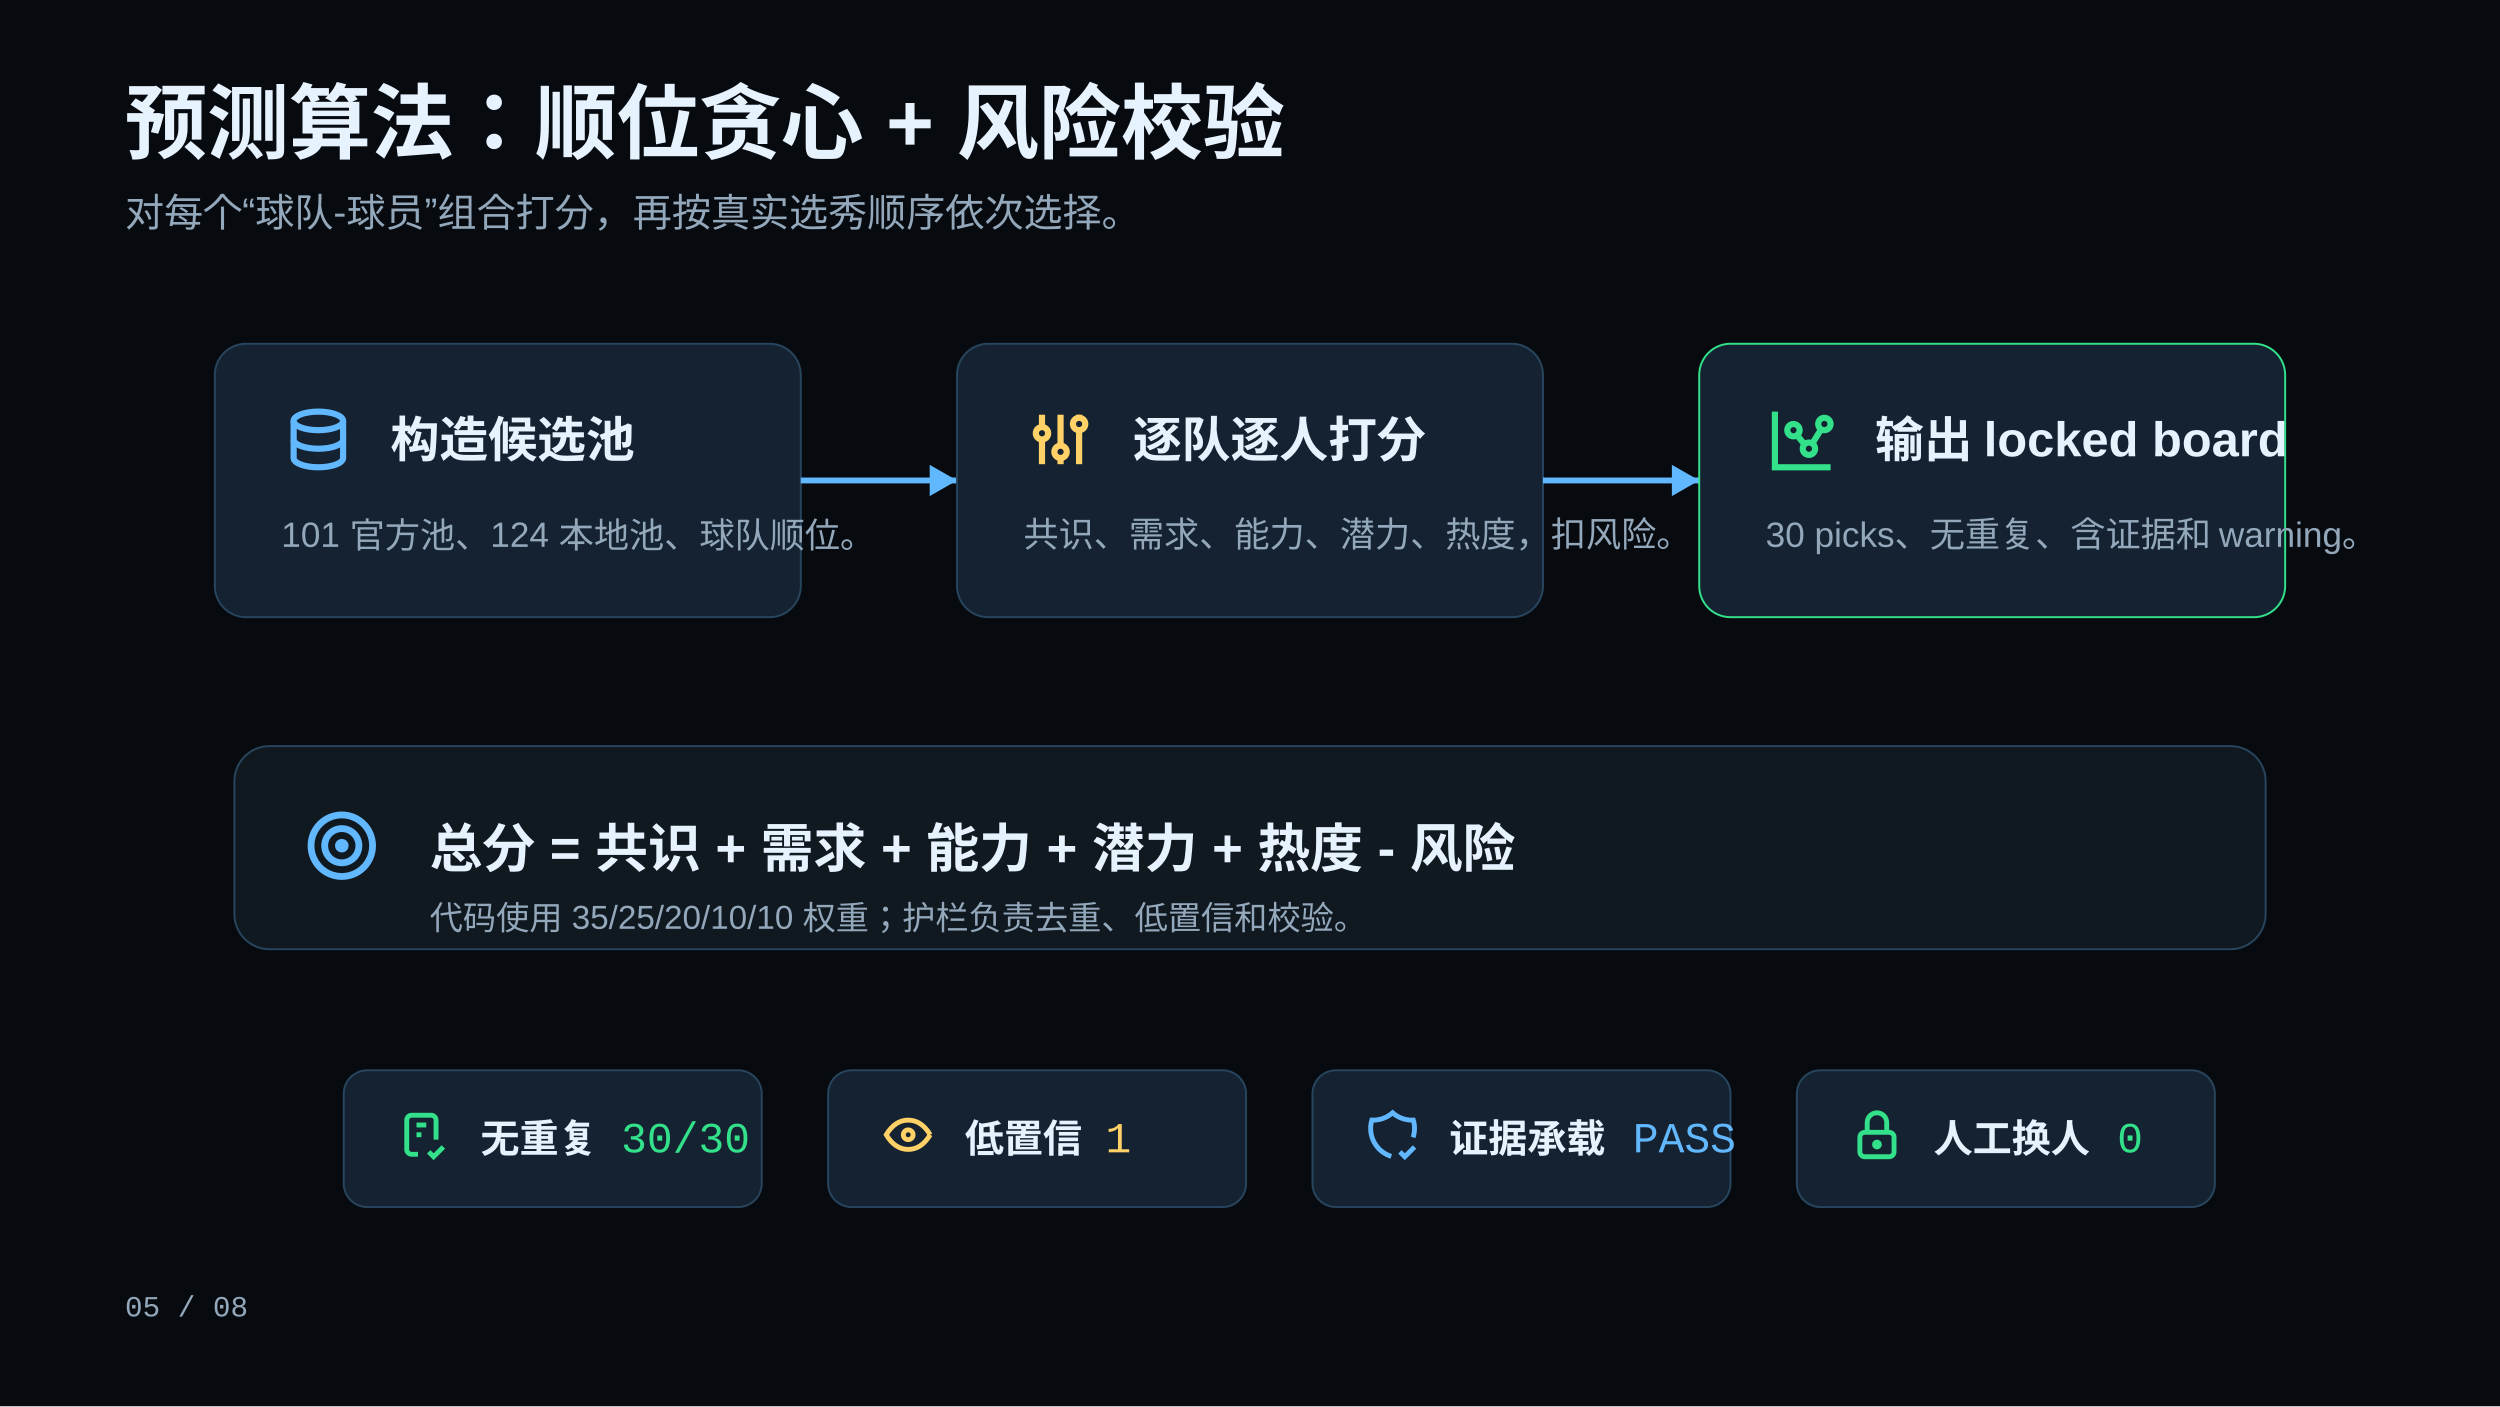
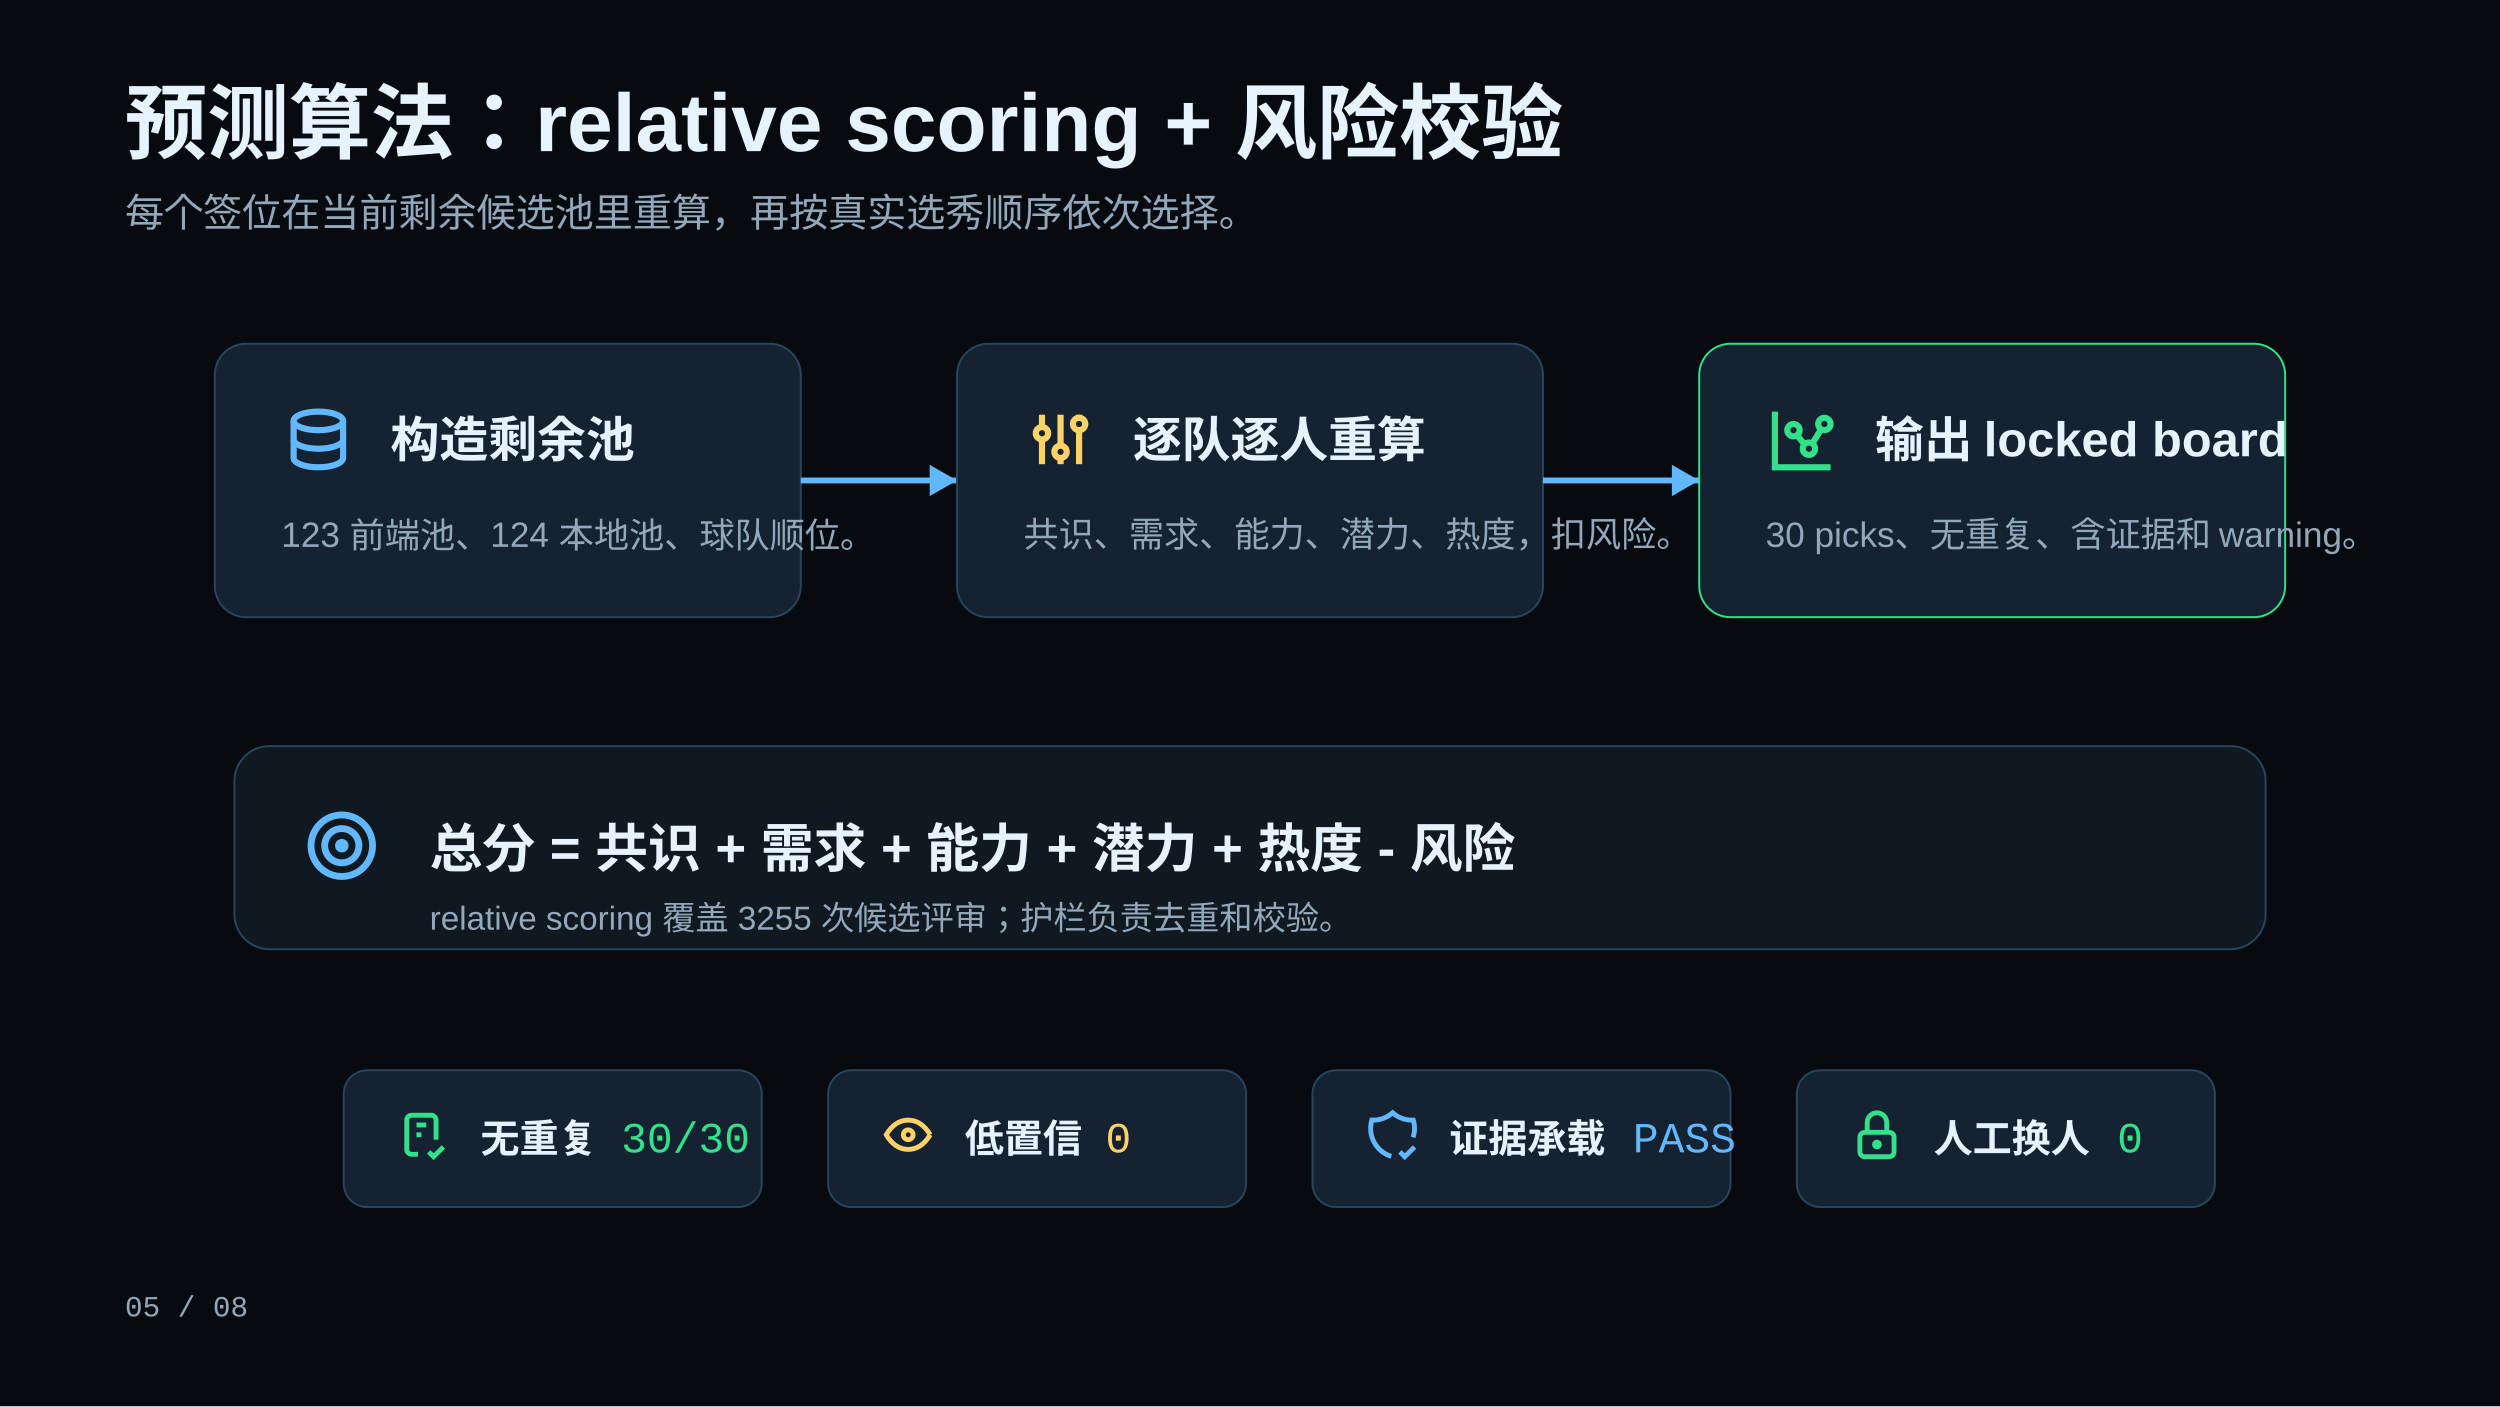
<svg xmlns="http://www.w3.org/2000/svg" width="1280" height="720" viewBox="0 0 1280 720">
  <g id="background">
    <rect width="1280" height="720" fill="#070B10" />
  </g>
  <g id="header">
-     <text x="64" y="78" font-family="Microsoft YaHei, Arial, sans-serif" font-size="42" fill="#E7F2FF" font-weight="800">预测算法：顺位贪心 + 风险校验</text>
-     <text x="64" y="116" font-family="Microsoft YaHei, Arial, sans-serif" font-size="20" fill="#94A8BC">对每个“球队-球员”组合打分，再按真实选秀顺序依次选择。</text>
+     <text x="64" y="78" font-family="Microsoft YaHei, Arial, sans-serif" font-size="42" fill="#E7F2FF" font-weight="800">预测算法：relative scoring + 风险校验</text>
+     <text x="64" y="116" font-family="Microsoft YaHei, Arial, sans-serif" font-size="20" fill="#94A8BC">每个签位在当前剩余候选池里重算，再按真实选秀顺序依次选择。</text>
  </g>
  <g id="steps">
    <path fill="#142231" stroke="#28455E" d="M126,176 H394 A16,16 0 0 1 410,192 V300 A16,16 0 0 1 394,316 H126 A16,16 0 0 1 110,300 V192 A16,16 0 0 1 126,176 Z" />
    <g transform="translate(144, 206) scale(1.58333)" fill="none" stroke="#62B8FF" stroke-width="2">
      <path d="M4 6a8 3 0 1 0 16 0a8 3 0 1 0 -16 0" />
      <path d="M4 6v6a8 3 0 0 0 16 0v-6" />
      <path d="M4 12v6a8 3 0 0 0 16 0v-6" />
    </g>
-     <text x="200" y="234" font-family="Microsoft YaHei, Arial, sans-serif" font-size="25" fill="#E7F2FF" font-weight="800">构造候选池</text>
-     <text x="144" y="280" font-family="Microsoft YaHei, Arial, sans-serif" font-size="18" fill="#94A8BC">101 官方池、124 本地池、球队顺位。</text>
+     <text x="200" y="234" font-family="Microsoft YaHei, Arial, sans-serif" font-size="25" fill="#E7F2FF" font-weight="800">构造剩余池</text>
+     <text x="144" y="280" font-family="Microsoft YaHei, Arial, sans-serif" font-size="18" fill="#94A8BC">123 前端池、124 本地池、球队顺位。</text>
    <line x1="410" y1="246" x2="490" y2="246" stroke="#62B8FF" stroke-width="3" />
    <polygon points="490,246 476,238 476,254" fill="#62B8FF" />
    <path fill="#142231" stroke="#28455E" d="M506,176 H774 A16,16 0 0 1 790,192 V300 A16,16 0 0 1 774,316 H506 A16,16 0 0 1 490,300 V192 A16,16 0 0 1 506,176 Z" />
    <g transform="translate(524, 206) scale(1.58333)" fill="none" stroke="#FFD166" stroke-width="2">
      <path d="M4 10a2 2 0 1 0 4 0a2 2 0 0 0 -4 0" />
      <path d="M6 4v4" />
      <path d="M6 12v8" />
      <path d="M10 16a2 2 0 1 0 4 0a2 2 0 0 0 -4 0" />
      <path d="M12 4v10" />
      <path d="M12 18v2" />
      <path d="M16 7a2 2 0 1 0 4 0a2 2 0 0 0 -4 0" />
      <path d="M18 4v1" />
      <path d="M18 9v11" />
    </g>
-     <text x="580" y="234" font-family="Microsoft YaHei, Arial, sans-serif" font-size="25" fill="#E7F2FF" font-weight="800">逐队逐人打分</text>
+     <text x="580" y="234" font-family="Microsoft YaHei, Arial, sans-serif" font-size="25" fill="#E7F2FF" font-weight="800">逐队逐人重算</text>
    <text x="524" y="280" font-family="Microsoft YaHei, Arial, sans-serif" font-size="18" fill="#94A8BC">共识、需求、能力、潜力、热度，扣风险。</text>
    <line x1="790" y1="246" x2="870" y2="246" stroke="#62B8FF" stroke-width="3" />
    <polygon points="870,246 856,238 856,254" fill="#62B8FF" />
    <path fill="#142231" stroke="#33E18A" d="M886,176 H1154 A16,16 0 0 1 1170,192 V300 A16,16 0 0 1 1154,316 H886 A16,16 0 0 1 870,300 V192 A16,16 0 0 1 886,176 Z" />
    <g transform="translate(904, 206) scale(1.58333)" fill="none" stroke="#33E18A" stroke-width="2">
      <path d="M3 3v18h18" />
      <path d="M7 9a2 2 0 1 0 4 0a2 2 0 1 0 -4 0" />
      <path d="M17 7a2 2 0 1 0 4 0a2 2 0 1 0 -4 0" />
      <path d="M12 15a2 2 0 1 0 4 0a2 2 0 1 0 -4 0" />
      <path d="M10.16 10.62l2.34 2.88" />
      <path d="M15.088 13.328l2.837 -4.586" />
    </g>
    <text x="960" y="234" font-family="Microsoft YaHei, Arial, sans-serif" font-size="25" fill="#E7F2FF" font-weight="800">输出 locked board</text>
    <text x="904" y="280" font-family="Microsoft YaHei, Arial, sans-serif" font-size="18" fill="#94A8BC">30 picks、无重复、含证据和 warning。</text>
  </g>
  <g id="formula">
    <path fill="#101820" stroke="#28455E" d="M138,382 H1142 A18,18 0 0 1 1160,400 V468 A18,18 0 0 1 1142,486 H138 A18,18 0 0 1 120,468 V400 A18,18 0 0 1 138,382 Z" />
    <g transform="translate(154, 412) scale(1.75)" fill="none" stroke="#62B8FF" stroke-width="2">
      <path d="M11 12a1 1 0 1 0 2 0a1 1 0 1 0 -2 0" />
      <path d="M7 12a5 5 0 1 0 10 0a5 5 0 1 0 -10 0" />
      <path d="M3 12a9 9 0 1 0 18 0a9 9 0 1 0 -18 0" />
    </g>
    <text x="220" y="444" font-family="Microsoft YaHei, Arial, sans-serif" font-size="27" fill="#E7F2FF" font-weight="800">总分 = 共识 + 需求 + 能力 + 潜力 + 热度 - 风险</text>
-     <text x="220" y="476" font-family="Microsoft YaHei, Arial, sans-serif" font-size="17" fill="#94A8BC">代码使用 35/25/20/10/10 权重；护栏负责去重、低置信和校验。</text>
+     <text x="220" y="476" font-family="Microsoft YaHei, Arial, sans-serif" font-size="17" fill="#94A8BC">relative scoring 覆盖 3255 次候选评审；护栏负责去重和校验。</text>
  </g>
  <g id="validation-chips">
    <path fill="#142231" stroke="#28455E" d="M188,548 H378 A12,12 0 0 1 390,560 V606 A12,12 0 0 1 378,618 H188 A12,12 0 0 1 176,606 V560 A12,12 0 0 1 188,548 Z" />
    <g transform="translate(202, 566) scale(1.25)" fill="none" stroke="#33E18A" stroke-width="2">
      <path d="M9.615 20h-2.615a2 2 0 0 1 -2 -2v-12a2 2 0 0 1 2 -2h8a2 2 0 0 1 2 2v8" />
      <path d="M14 19l2 2l4 -4" />
      <path d="M9 8h4" />
      <path d="M9 12h2" />
    </g>
    <text x="246" y="590" font-family="Microsoft YaHei, Arial, sans-serif" font-size="20" fill="#E7F2FF" font-weight="700">无重复</text>
    <text x="318" y="590" font-family="Consolas, 'Courier New', monospace" font-size="22" fill="#33E18A">30/30</text>
    <path fill="#142231" stroke="#28455E" d="M436,548 H626 A12,12 0 0 1 638,560 V606 A12,12 0 0 1 626,618 H436 A12,12 0 0 1 424,606 V560 A12,12 0 0 1 436,548 Z" />
    <g transform="translate(450, 566) scale(1.25)" fill="none" stroke="#FFD166" stroke-width="2">
      <path d="M10 12a2 2 0 1 0 4 0a2 2 0 0 0 -4 0" />
      <path d="M21 12c-2.4 4 -5.4 6 -9 6c-3.6 0 -6.6 -2 -9 -6c2.4 -4 5.4 -6 9 -6c3.6 0 6.6 2 9 6" />
    </g>
    <text x="494" y="590" font-family="Microsoft YaHei, Arial, sans-serif" font-size="20" fill="#E7F2FF" font-weight="700">低置信</text>
-     <text x="566" y="590" font-family="Consolas, 'Courier New', monospace" font-size="22" fill="#FFD166">1</text>
+     <text x="566" y="590" font-family="Consolas, 'Courier New', monospace" font-size="22" fill="#FFD166">0</text>
    <path fill="#142231" stroke="#28455E" d="M684,548 H874 A12,12 0 0 1 886,560 V606 A12,12 0 0 1 874,618 H684 A12,12 0 0 1 672,606 V560 A12,12 0 0 1 684,548 Z" />
    <g transform="translate(698, 566) scale(1.25)" fill="none" stroke="#62B8FF" stroke-width="2">
      <path d="M11.46 20.846a12 12 0 0 1 -7.96 -14.846a12 12 0 0 0 8.5 -3a12 12 0 0 0 8.5 3a12 12 0 0 1 -.09 7.06" />
      <path d="M15 19l2 2l4 -4" />
    </g>
    <text x="742" y="590" font-family="Microsoft YaHei, Arial, sans-serif" font-size="20" fill="#E7F2FF" font-weight="700">证据承载</text>
    <text x="836" y="590" font-family="Consolas, 'Courier New', monospace" font-size="22" fill="#62B8FF">PASS</text>
    <path fill="#142231" stroke="#28455E" d="M932,548 H1122 A12,12 0 0 1 1134,560 V606 A12,12 0 0 1 1122,618 H932 A12,12 0 0 1 920,606 V560 A12,12 0 0 1 932,548 Z" />
    <g transform="translate(946, 566) scale(1.25)" fill="none" stroke="#33E18A" stroke-width="2">
      <path d="M5 13a2 2 0 0 1 2 -2h10a2 2 0 0 1 2 2v6a2 2 0 0 1 -2 2h-10a2 2 0 0 1 -2 -2v-6" />
      <path d="M11 16a1 1 0 1 0 2 0a1 1 0 0 0 -2 0" />
      <path d="M8 11v-4a4 4 0 1 1 8 0v4" />
    </g>
    <text x="990" y="590" font-family="Microsoft YaHei, Arial, sans-serif" font-size="20" fill="#E7F2FF" font-weight="700">人工换人</text>
    <text x="1084" y="590" font-family="Consolas, 'Courier New', monospace" font-size="22" fill="#33E18A">0</text>
  </g>
  <g id="footer">
    <text x="64" y="674" font-family="Consolas, 'Courier New', monospace" font-size="15" fill="#94A8BC">05 / 08</text>
  </g>
</svg>
